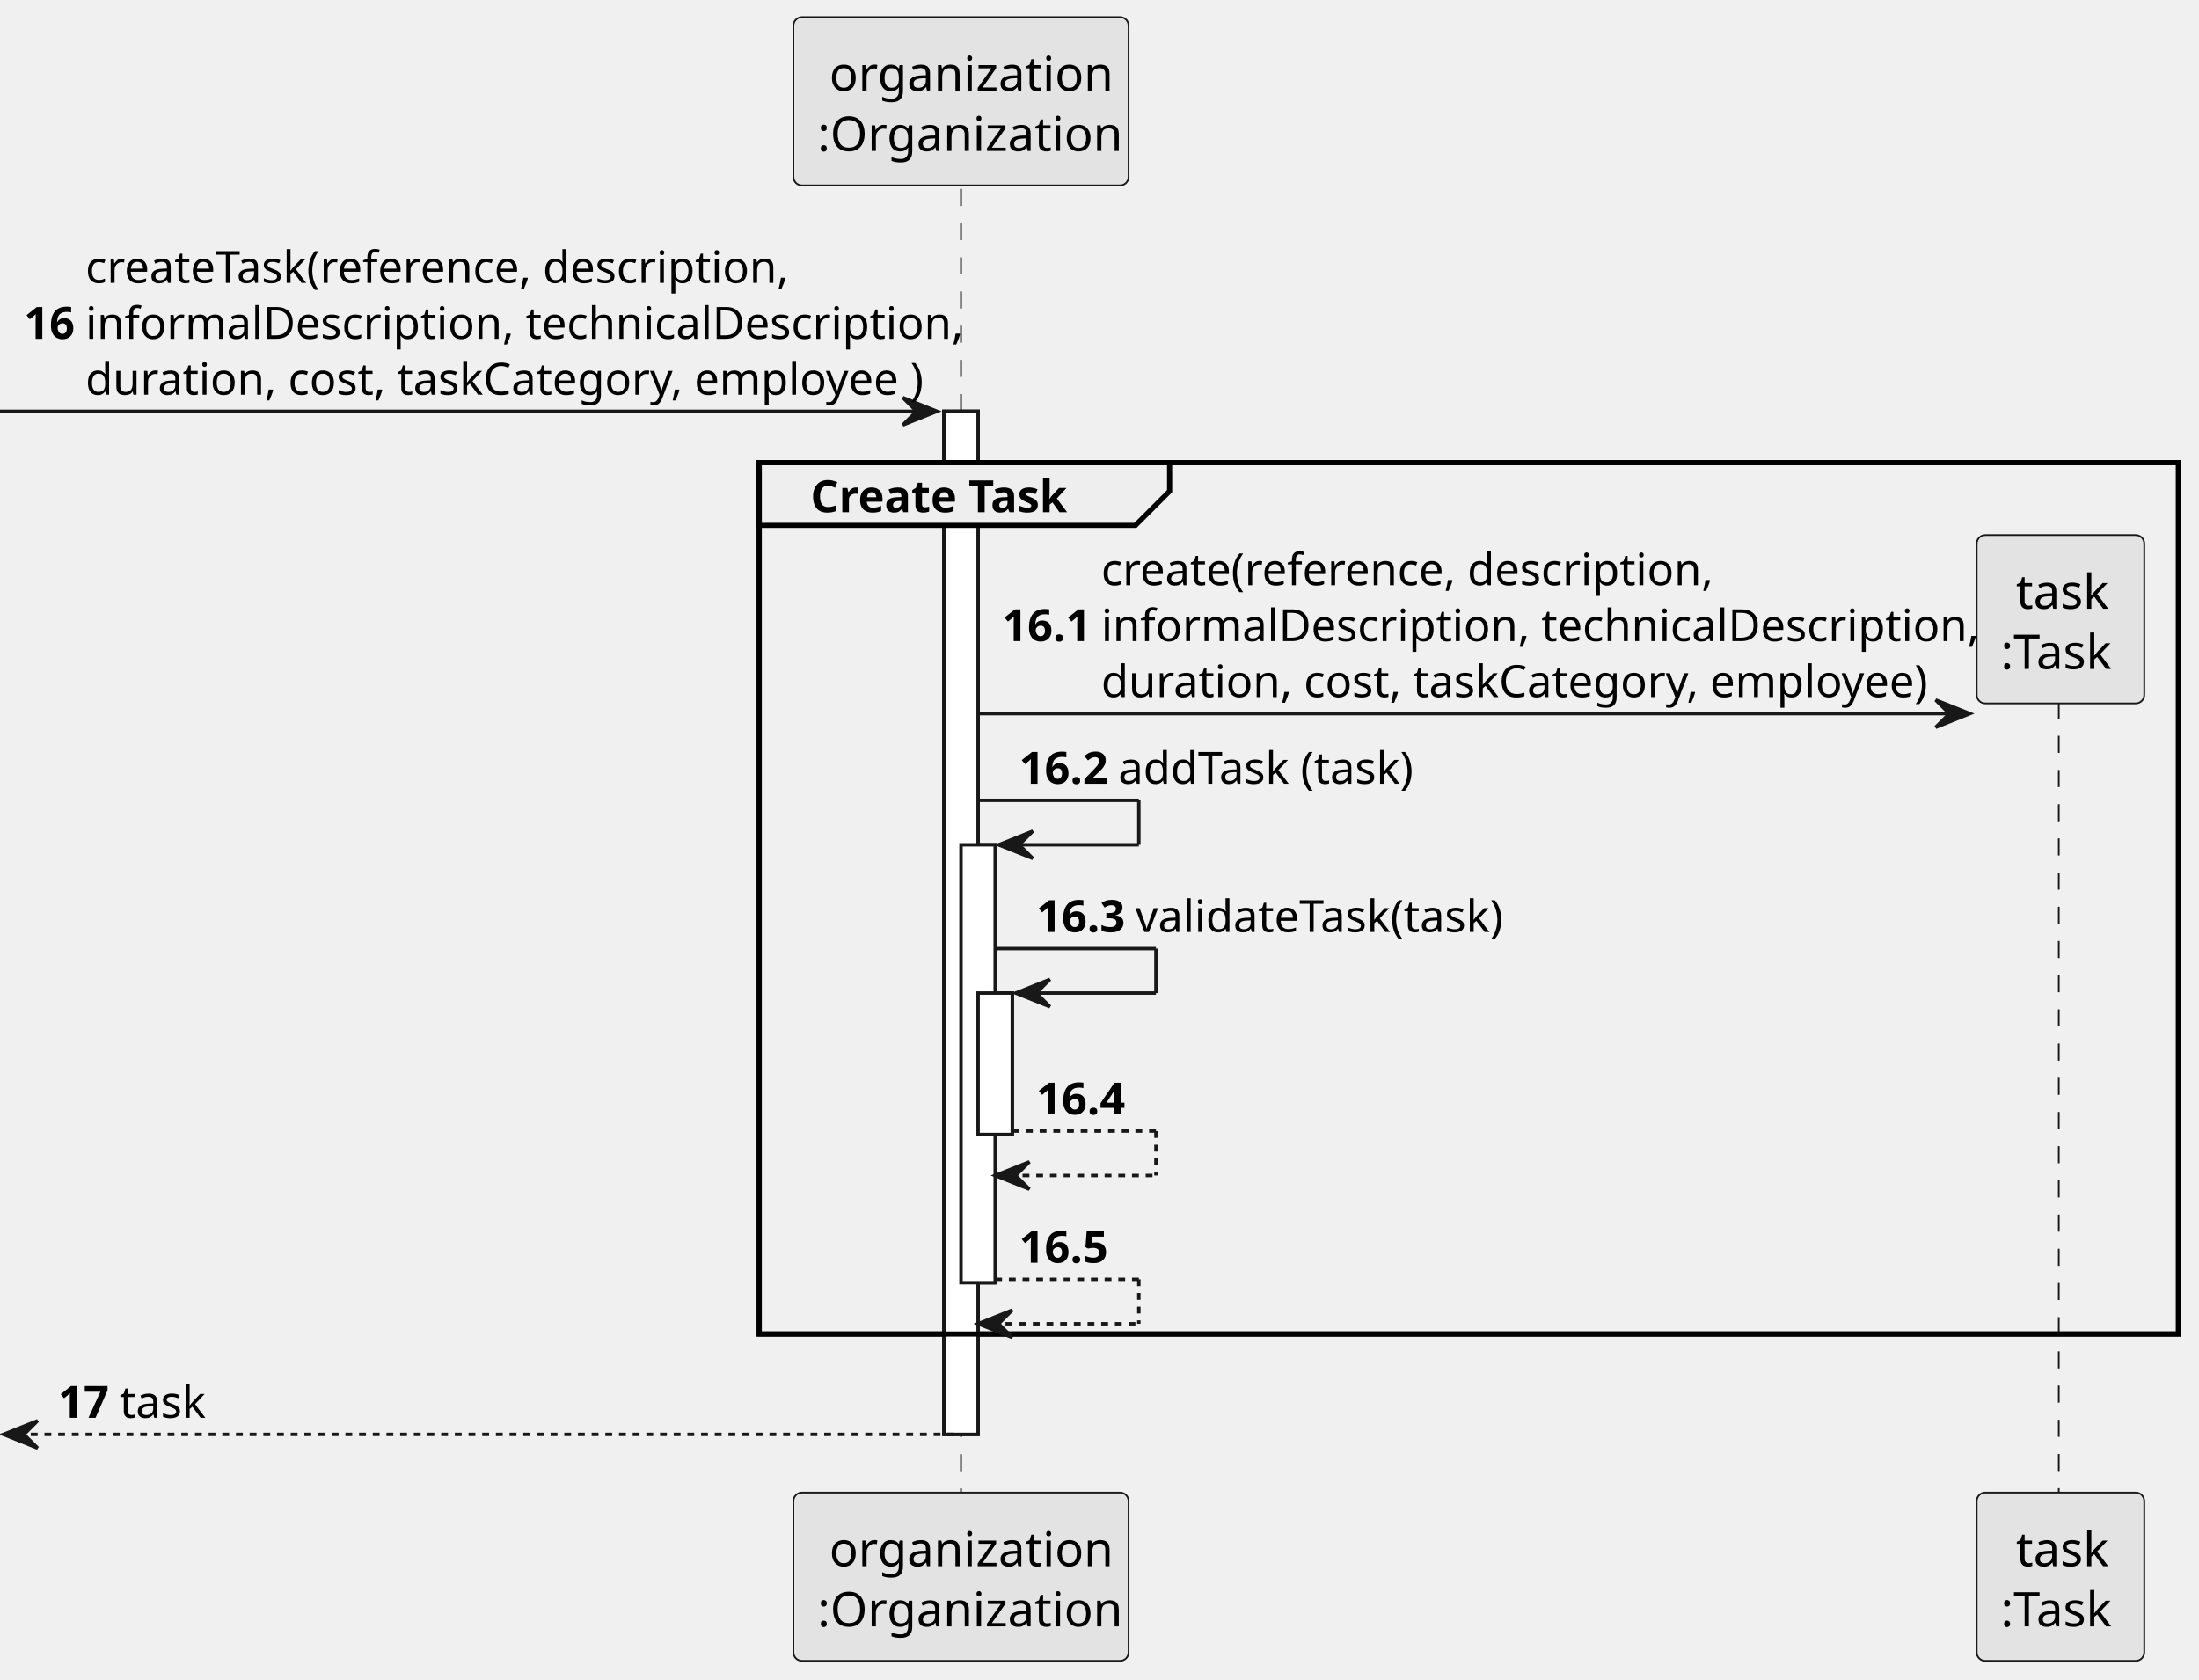
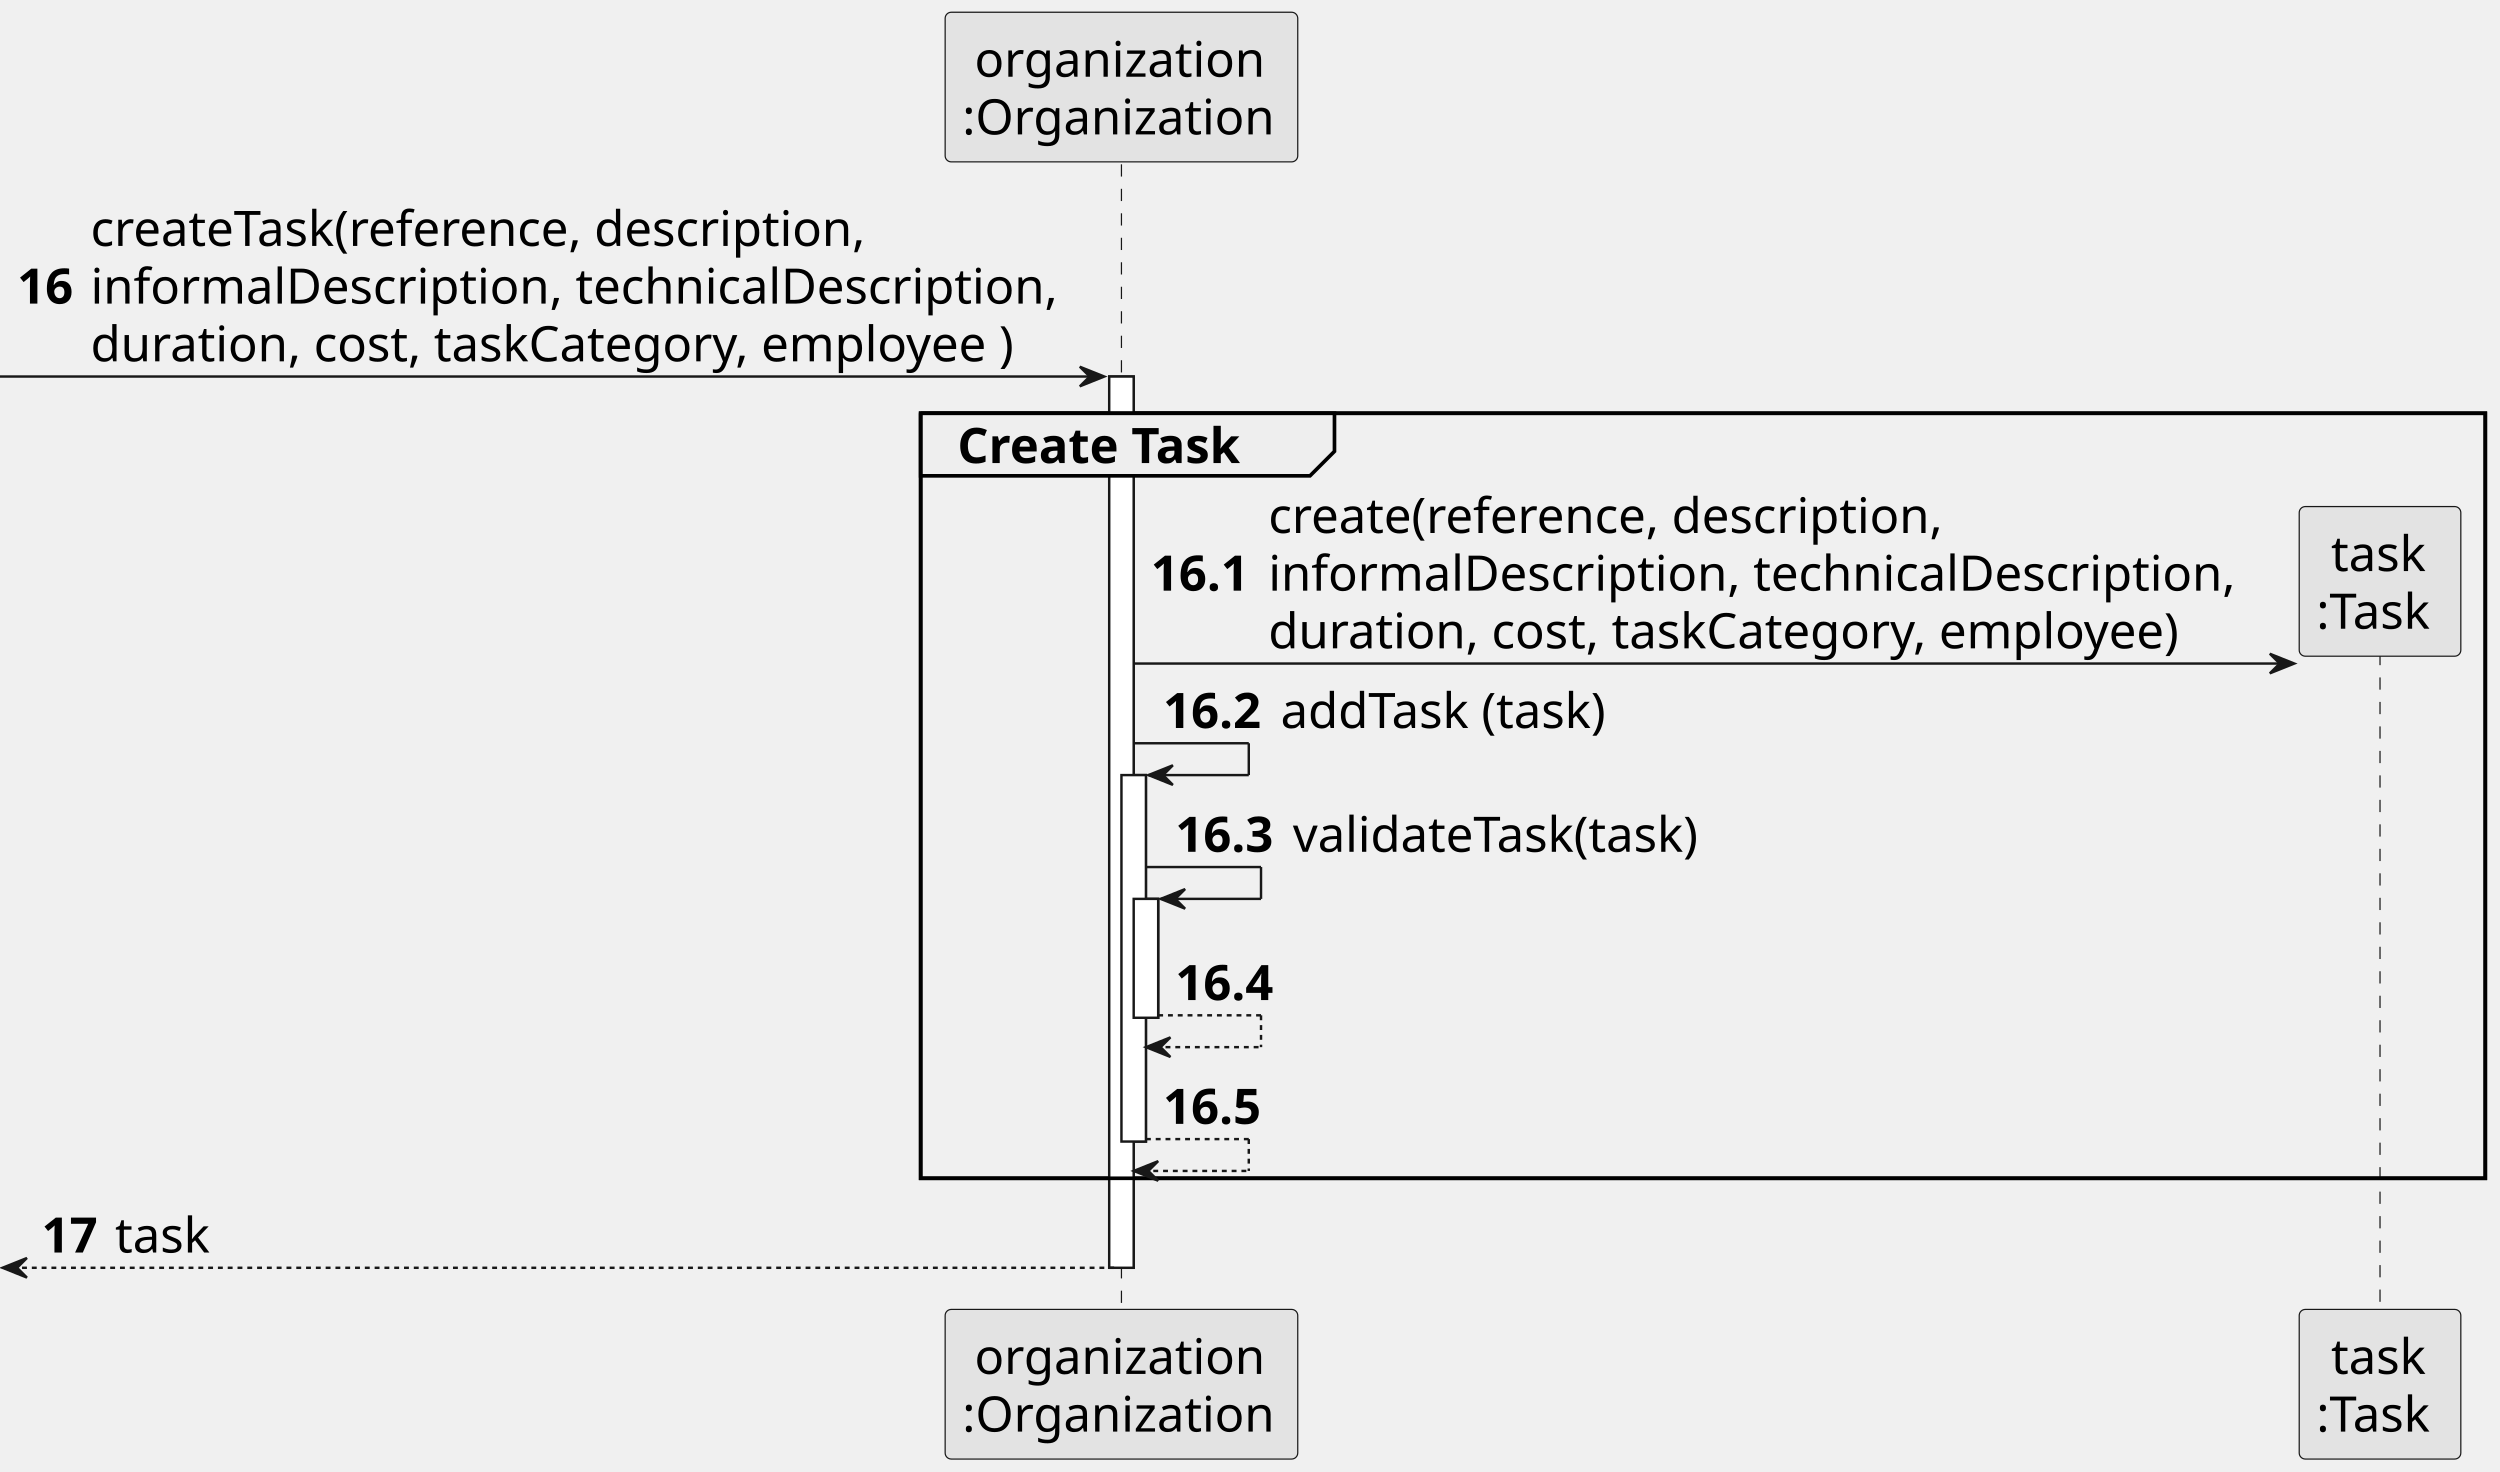
- <svg xmlns="http://www.w3.org/2000/svg" contentStyleType="text/css" height="491px" preserveAspectRatio="none" style="width:643px;height:491px;background:#FFFFFF;" version="1.1" viewBox="0 0 643 491" width="643px" zoomAndPan="magnify">
+ <svg xmlns="http://www.w3.org/2000/svg" contentStyleType="text/css" height="601px" preserveAspectRatio="none" style="width:1021px;height:601px;background:#FFFFFF;" version="1.1" viewBox="0 0 1021 601" width="1021px" zoomAndPan="magnify">
  <defs />
  <g>
-     <rect fill="#FFFFFF" height="299.164" style="stroke:#181818;stroke-width:1.0;" width="10" x="276" y="120.273" />
-     <rect fill="#FFFFFF" height="128.055" style="stroke:#181818;stroke-width:1.0;" width="10" x="281" y="247.031" />
-     <rect fill="#FFFFFF" height="41.352" style="stroke:#181818;stroke-width:1.0;" width="10" x="286" y="290.383" />
-     <rect fill="none" height="254.812" style="stroke:#000000;stroke-width:1.5;" width="415" x="222" y="135.273" />
-     <line style="stroke:#181818;stroke-width:0.5;stroke-dasharray:5.0,5.0;" x1="281" x2="281" y1="55.219" y2="437.438" />
-     <line style="stroke:#181818;stroke-width:0.5;stroke-dasharray:5.0,5.0;" x1="602" x2="602" y1="195.152" y2="437.438" />
-     <rect fill="#E3E3E3" height="49.219" rx="2.5" ry="2.5" style="stroke:#181818;stroke-width:0.5;" width="98" x="232" y="5" />
-     <text fill="#000000" font-family="sans-serif" font-size="14" lengthAdjust="spacing" textLength="77" x="242.5" y="26.533">organization</text>
-     <text fill="#000000" font-family="sans-serif" font-size="14" lengthAdjust="spacing" textLength="84" x="239" y="44.143">:Organization</text>
-     <rect fill="#E3E3E3" height="49.219" rx="2.5" ry="2.5" style="stroke:#181818;stroke-width:0.5;" width="98" x="232" y="436.438" />
-     <text fill="#000000" font-family="sans-serif" font-size="14" lengthAdjust="spacing" textLength="77" x="242.5" y="457.971">organization</text>
-     <text fill="#000000" font-family="sans-serif" font-size="14" lengthAdjust="spacing" textLength="84" x="239" y="475.58">:Organization</text>
-     <rect fill="#E3E3E3" height="49.219" rx="2.5" ry="2.5" style="stroke:#181818;stroke-width:0.5;" width="49" x="578" y="436.438" />
-     <text fill="#000000" font-family="sans-serif" font-size="14" lengthAdjust="spacing" textLength="26" x="589.5" y="457.971">task</text>
-     <text fill="#000000" font-family="sans-serif" font-size="14" lengthAdjust="spacing" textLength="35" x="585" y="475.58">:Task</text>
-     <rect fill="#FFFFFF" height="299.164" style="stroke:#181818;stroke-width:1.0;" width="10" x="276" y="120.273" />
-     <rect fill="#FFFFFF" height="128.055" style="stroke:#181818;stroke-width:1.0;" width="10" x="281" y="247.031" />
-     <rect fill="#FFFFFF" height="41.352" style="stroke:#181818;stroke-width:1.0;" width="10" x="286" y="290.383" />
-     <polygon fill="#181818" points="264,116.273,274,120.273,264,124.273,268,120.273" style="stroke:#181818;stroke-width:1.0;" />
-     <line style="stroke:#181818;stroke-width:1.0;" x1="0" x2="270" y1="120.273" y2="120.273" />
-     <text fill="#000000" font-family="sans-serif" font-size="13" font-weight="bold" lengthAdjust="spacing" textLength="14" x="7" y="99.065">16</text>
-     <text fill="#000000" font-family="sans-serif" font-size="13" lengthAdjust="spacing" textLength="196" x="25" y="82.714">createTask(reference, description,</text>
-     <text fill="#000000" font-family="sans-serif" font-size="13" lengthAdjust="spacing" textLength="239" x="25" y="99.065">informalDescription, technicalDescription,</text>
-     <text fill="#000000" font-family="sans-serif" font-size="13" lengthAdjust="spacing" textLength="236" x="25" y="115.417">duration, cost, taskCategory, employee )</text>
-     <path d="M222,135.273 L342,135.273 L342,143.625 L332,153.625 L222,153.625 L222,135.273 " fill="#EEEEEE" style="stroke:#000000;stroke-width:1.5;" />
-     <rect fill="none" height="254.812" style="stroke:#000000;stroke-width:1.5;" width="415" x="222" y="135.273" />
-     <text fill="#000000" font-family="sans-serif" font-size="13" font-weight="bold" lengthAdjust="spacing" textLength="75" x="237" y="149.769">Create Task</text>
-     <polygon fill="#181818" points="566,204.68,576,208.68,566,212.68,570,208.68" style="stroke:#181818;stroke-width:1.0;" />
-     <line style="stroke:#181818;stroke-width:1.0;" x1="286" x2="572" y1="208.68" y2="208.68" />
-     <text fill="#000000" font-family="sans-serif" font-size="13" font-weight="bold" lengthAdjust="spacing" textLength="25" x="293" y="187.472">16.1</text>
-     <text fill="#000000" font-family="sans-serif" font-size="13" lengthAdjust="spacing" textLength="168" x="322" y="171.12">create(reference, description,</text>
-     <text fill="#000000" font-family="sans-serif" font-size="13" lengthAdjust="spacing" textLength="239" x="322" y="187.472">informalDescription, technicalDescription,</text>
-     <text fill="#000000" font-family="sans-serif" font-size="13" lengthAdjust="spacing" textLength="232" x="322" y="203.823">duration, cost, taskCategory, employee)</text>
-     <rect fill="#E3E3E3" height="49.219" rx="2.5" ry="2.5" style="stroke:#181818;stroke-width:0.5;" width="49" x="578" y="156.461" />
-     <text fill="#000000" font-family="sans-serif" font-size="14" lengthAdjust="spacing" textLength="26" x="589.5" y="177.994">task</text>
-     <text fill="#000000" font-family="sans-serif" font-size="14" lengthAdjust="spacing" textLength="35" x="585" y="195.603">:Task</text>
-     <line style="stroke:#181818;stroke-width:1.0;" x1="286" x2="333" y1="234.031" y2="234.031" />
-     <line style="stroke:#181818;stroke-width:1.0;" x1="333" x2="333" y1="234.031" y2="247.031" />
-     <line style="stroke:#181818;stroke-width:1.0;" x1="292" x2="333" y1="247.031" y2="247.031" />
-     <polygon fill="#181818" points="302,243.031,292,247.031,302,251.031,298,247.031" style="stroke:#181818;stroke-width:1.0;" />
-     <text fill="#000000" font-family="sans-serif" font-size="13" font-weight="bold" lengthAdjust="spacing" textLength="25" x="298" y="229.175">16.2</text>
-     <text fill="#000000" font-family="sans-serif" font-size="13" lengthAdjust="spacing" textLength="86" x="327" y="229.175">addTask (task)</text>
-     <line style="stroke:#181818;stroke-width:1.0;" x1="291" x2="338" y1="277.383" y2="277.383" />
-     <line style="stroke:#181818;stroke-width:1.0;" x1="338" x2="338" y1="277.383" y2="290.383" />
-     <line style="stroke:#181818;stroke-width:1.0;" x1="297" x2="338" y1="290.383" y2="290.383" />
-     <polygon fill="#181818" points="307,286.383,297,290.383,307,294.383,303,290.383" style="stroke:#181818;stroke-width:1.0;" />
-     <text fill="#000000" font-family="sans-serif" font-size="13" font-weight="bold" lengthAdjust="spacing" textLength="25" x="303" y="272.526">16.3</text>
-     <text fill="#000000" font-family="sans-serif" font-size="13" lengthAdjust="spacing" textLength="104" x="332" y="272.526">validateTask(task)</text>
-     <line style="stroke:#181818;stroke-width:1.0;stroke-dasharray:2.0,2.0;" x1="296" x2="338" y1="330.734" y2="330.734" />
-     <line style="stroke:#181818;stroke-width:1.0;stroke-dasharray:2.0,2.0;" x1="338" x2="338" y1="330.734" y2="343.734" />
-     <line style="stroke:#181818;stroke-width:1.0;stroke-dasharray:2.0,2.0;" x1="291" x2="338" y1="343.734" y2="343.734" />
-     <polygon fill="#181818" points="301,339.734,291,343.734,301,347.734,297,343.734" style="stroke:#181818;stroke-width:1.0;" />
-     <text fill="#000000" font-family="sans-serif" font-size="13" font-weight="bold" lengthAdjust="spacing" textLength="25" x="303" y="325.878">16.4</text>
-     <text fill="#000000" font-family="sans-serif" font-size="13" lengthAdjust="spacing" textLength="4" x="332" y="325.878"> </text>
-     <line style="stroke:#181818;stroke-width:1.0;stroke-dasharray:2.0,2.0;" x1="291" x2="333" y1="374.086" y2="374.086" />
-     <line style="stroke:#181818;stroke-width:1.0;stroke-dasharray:2.0,2.0;" x1="333" x2="333" y1="374.086" y2="387.086" />
-     <line style="stroke:#181818;stroke-width:1.0;stroke-dasharray:2.0,2.0;" x1="286" x2="333" y1="387.086" y2="387.086" />
-     <polygon fill="#181818" points="296,383.086,286,387.086,296,391.086,292,387.086" style="stroke:#181818;stroke-width:1.0;" />
-     <text fill="#000000" font-family="sans-serif" font-size="13" font-weight="bold" lengthAdjust="spacing" textLength="25" x="298" y="369.229">16.5</text>
-     <text fill="#000000" font-family="sans-serif" font-size="13" lengthAdjust="spacing" textLength="4" x="327" y="369.229"> </text>
-     <polygon fill="#181818" points="11,415.438,1,419.438,11,423.438,7,419.438" style="stroke:#181818;stroke-width:1.0;" />
-     <line style="stroke:#181818;stroke-width:1.0;stroke-dasharray:2.0,2.0;" x1="5" x2="280" y1="419.438" y2="419.438" />
-     <text fill="#000000" font-family="sans-serif" font-size="13" font-weight="bold" lengthAdjust="spacing" textLength="14" x="17" y="414.581">17</text>
-     <text fill="#000000" font-family="sans-serif" font-size="13" lengthAdjust="spacing" textLength="25" x="35" y="414.581">task</text>
+     <rect fill="#FFFFFF" height="363.992" style="stroke:#181818;stroke-width:1.0;" width="10" x="453" y="153.773" />
+     <rect fill="#FFFFFF" height="149.664" style="stroke:#181818;stroke-width:1.0;" width="10" x="458" y="316.547" />
+     <rect fill="#FFFFFF" height="48.555" style="stroke:#181818;stroke-width:1.0;" width="10" x="463" y="367.102" />
+     <rect fill="none" height="312.438" style="stroke:#000000;stroke-width:1.5;" width="639" x="376" y="168.773" />
+     <line style="stroke:#181818;stroke-width:0.5;stroke-dasharray:5.0,5.0;" x1="458" x2="458" y1="67.109" y2="535.766" />
+     <line style="stroke:#181818;stroke-width:0.5;stroke-dasharray:5.0,5.0;" x1="972" x2="972" y1="246.66" y2="535.766" />
+     <rect fill="#E3E3E3" height="61.109" rx="2.5" ry="2.5" style="stroke:#181818;stroke-width:0.5;" width="144" x="386" y="5" />
+     <text fill="#000000" font-family="sans-serif" font-size="20" lengthAdjust="spacing" textLength="120" x="398" y="31.336">organization</text>
+     <text fill="#000000" font-family="sans-serif" font-size="20" lengthAdjust="spacing" textLength="130" x="393" y="54.891">:Organization</text>
+     <rect fill="#E3E3E3" height="61.109" rx="2.5" ry="2.5" style="stroke:#181818;stroke-width:0.5;" width="144" x="386" y="534.766" />
+     <text fill="#000000" font-family="sans-serif" font-size="20" lengthAdjust="spacing" textLength="120" x="398" y="561.102">organization</text>
+     <text fill="#000000" font-family="sans-serif" font-size="20" lengthAdjust="spacing" textLength="130" x="393" y="584.656">:Organization</text>
+     <rect fill="#E3E3E3" height="61.109" rx="2.5" ry="2.5" style="stroke:#181818;stroke-width:0.5;" width="66" x="939" y="534.766" />
+     <text fill="#000000" font-family="sans-serif" font-size="20" lengthAdjust="spacing" textLength="40" x="952" y="561.102">task</text>
+     <text fill="#000000" font-family="sans-serif" font-size="20" lengthAdjust="spacing" textLength="52" x="946" y="584.656">:Task</text>
+     <rect fill="#FFFFFF" height="363.992" style="stroke:#181818;stroke-width:1.0;" width="10" x="453" y="153.773" />
+     <rect fill="#FFFFFF" height="149.664" style="stroke:#181818;stroke-width:1.0;" width="10" x="458" y="316.547" />
+     <rect fill="#FFFFFF" height="48.555" style="stroke:#181818;stroke-width:1.0;" width="10" x="463" y="367.102" />
+     <polygon fill="#181818" points="441,149.773,451,153.773,441,157.773,445,153.773" style="stroke:#181818;stroke-width:1.0;" />
+     <line style="stroke:#181818;stroke-width:1.0;" x1="0" x2="447" y1="153.773" y2="153.773" />
+     <text fill="#000000" font-family="sans-serif" font-size="20" font-weight="bold" lengthAdjust="spacing" textLength="26" x="7" y="124">16</text>
+     <text fill="#000000" font-family="sans-serif" font-size="20" lengthAdjust="spacing" textLength="326" x="37" y="100.445">createTask(reference, description,</text>
+     <text fill="#000000" font-family="sans-serif" font-size="20" lengthAdjust="spacing" textLength="404" x="37" y="124">informalDescription, technicalDescription,</text>
+     <text fill="#000000" font-family="sans-serif" font-size="20" lengthAdjust="spacing" textLength="387" x="37" y="147.555">duration, cost, taskCategory, employee )</text>
+     <path d="M376,168.773 L545,168.773 L545,184.328 L535,194.328 L376,194.328 L376,168.773 " fill="#EEEEEE" style="stroke:#000000;stroke-width:1.5;" />
+     <rect fill="none" height="312.438" style="stroke:#000000;stroke-width:1.5;" width="639" x="376" y="168.773" />
+     <text fill="#000000" font-family="sans-serif" font-size="20" font-weight="bold" lengthAdjust="spacing" textLength="124" x="391" y="189.109">Create Task</text>
+     <polygon fill="#181818" points="927,266.992,937,270.992,927,274.992,931,270.992" style="stroke:#181818;stroke-width:1.0;" />
+     <line style="stroke:#181818;stroke-width:1.0;" x1="463" x2="933" y1="270.992" y2="270.992" />
+     <text fill="#000000" font-family="sans-serif" font-size="20" font-weight="bold" lengthAdjust="spacing" textLength="44" x="470" y="241.219">16.1</text>
+     <text fill="#000000" font-family="sans-serif" font-size="20" lengthAdjust="spacing" textLength="280" x="518" y="217.664">create(reference, description,</text>
+     <text fill="#000000" font-family="sans-serif" font-size="20" lengthAdjust="spacing" textLength="404" x="518" y="241.219">informalDescription, technicalDescription,</text>
+     <text fill="#000000" font-family="sans-serif" font-size="20" lengthAdjust="spacing" textLength="381" x="518" y="264.773">duration, cost, taskCategory, employee)</text>
+     <rect fill="#E3E3E3" height="61.109" rx="2.5" ry="2.5" style="stroke:#181818;stroke-width:0.5;" width="66" x="939" y="206.883" />
+     <text fill="#000000" font-family="sans-serif" font-size="20" lengthAdjust="spacing" textLength="40" x="952" y="233.219">task</text>
+     <text fill="#000000" font-family="sans-serif" font-size="20" lengthAdjust="spacing" textLength="52" x="946" y="256.773">:Task</text>
+     <line style="stroke:#181818;stroke-width:1.0;" x1="463" x2="510" y1="303.547" y2="303.547" />
+     <line style="stroke:#181818;stroke-width:1.0;" x1="510" x2="510" y1="303.547" y2="316.547" />
+     <line style="stroke:#181818;stroke-width:1.0;" x1="469" x2="510" y1="316.547" y2="316.547" />
+     <polygon fill="#181818" points="479,312.547,469,316.547,479,320.547,475,316.547" style="stroke:#181818;stroke-width:1.0;" />
+     <text fill="#000000" font-family="sans-serif" font-size="20" font-weight="bold" lengthAdjust="spacing" textLength="44" x="475" y="297.328">16.2</text>
+     <text fill="#000000" font-family="sans-serif" font-size="20" lengthAdjust="spacing" textLength="143" x="523" y="297.328">addTask (task)</text>
+     <line style="stroke:#181818;stroke-width:1.0;" x1="468" x2="515" y1="354.102" y2="354.102" />
+     <line style="stroke:#181818;stroke-width:1.0;" x1="515" x2="515" y1="354.102" y2="367.102" />
+     <line style="stroke:#181818;stroke-width:1.0;" x1="474" x2="515" y1="367.102" y2="367.102" />
+     <polygon fill="#181818" points="484,363.102,474,367.102,484,371.102,480,367.102" style="stroke:#181818;stroke-width:1.0;" />
+     <text fill="#000000" font-family="sans-serif" font-size="20" font-weight="bold" lengthAdjust="spacing" textLength="44" x="480" y="347.883">16.3</text>
+     <text fill="#000000" font-family="sans-serif" font-size="20" lengthAdjust="spacing" textLength="175" x="528" y="347.883">validateTask(task)</text>
+     <line style="stroke:#181818;stroke-width:1.0;stroke-dasharray:2.0,2.0;" x1="473" x2="515" y1="414.656" y2="414.656" />
+     <line style="stroke:#181818;stroke-width:1.0;stroke-dasharray:2.0,2.0;" x1="515" x2="515" y1="414.656" y2="427.656" />
+     <line style="stroke:#181818;stroke-width:1.0;stroke-dasharray:2.0,2.0;" x1="468" x2="515" y1="427.656" y2="427.656" />
+     <polygon fill="#181818" points="478,423.656,468,427.656,478,431.656,474,427.656" style="stroke:#181818;stroke-width:1.0;" />
+     <text fill="#000000" font-family="sans-serif" font-size="20" font-weight="bold" lengthAdjust="spacing" textLength="44" x="480" y="408.438">16.4</text>
+     <text fill="#000000" font-family="sans-serif" font-size="20" lengthAdjust="spacing" textLength="6" x="528" y="408.438"> </text>
+     <line style="stroke:#181818;stroke-width:1.0;stroke-dasharray:2.0,2.0;" x1="468" x2="510" y1="465.211" y2="465.211" />
+     <line style="stroke:#181818;stroke-width:1.0;stroke-dasharray:2.0,2.0;" x1="510" x2="510" y1="465.211" y2="478.211" />
+     <line style="stroke:#181818;stroke-width:1.0;stroke-dasharray:2.0,2.0;" x1="463" x2="510" y1="478.211" y2="478.211" />
+     <polygon fill="#181818" points="473,474.211,463,478.211,473,482.211,469,478.211" style="stroke:#181818;stroke-width:1.0;" />
+     <text fill="#000000" font-family="sans-serif" font-size="20" font-weight="bold" lengthAdjust="spacing" textLength="44" x="475" y="458.992">16.5</text>
+     <text fill="#000000" font-family="sans-serif" font-size="20" lengthAdjust="spacing" textLength="6" x="523" y="458.992"> </text>
+     <polygon fill="#181818" points="11,513.766,1,517.766,11,521.766,7,517.766" style="stroke:#181818;stroke-width:1.0;" />
+     <line style="stroke:#181818;stroke-width:1.0;stroke-dasharray:2.0,2.0;" x1="5" x2="457" y1="517.766" y2="517.766" />
+     <text fill="#000000" font-family="sans-serif" font-size="20" font-weight="bold" lengthAdjust="spacing" textLength="26" x="17" y="511.547">17</text>
+     <text fill="#000000" font-family="sans-serif" font-size="20" lengthAdjust="spacing" textLength="40" x="47" y="511.547">task</text>
  </g>
</svg>
